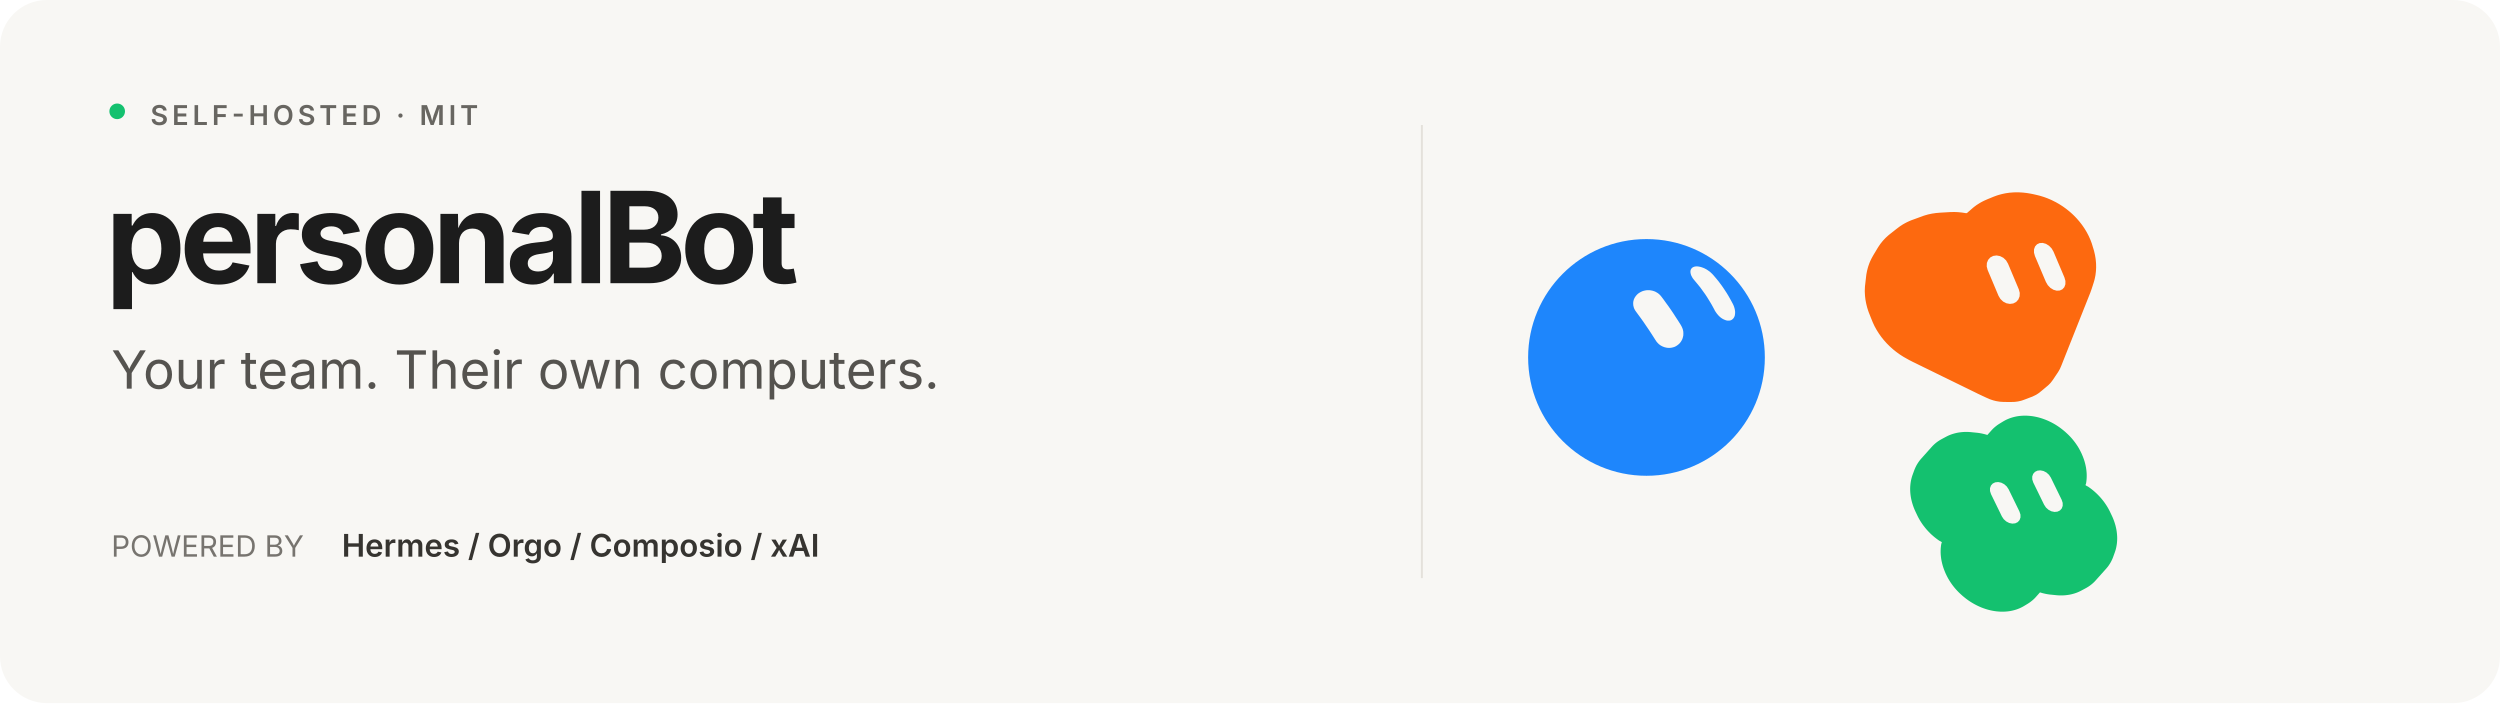
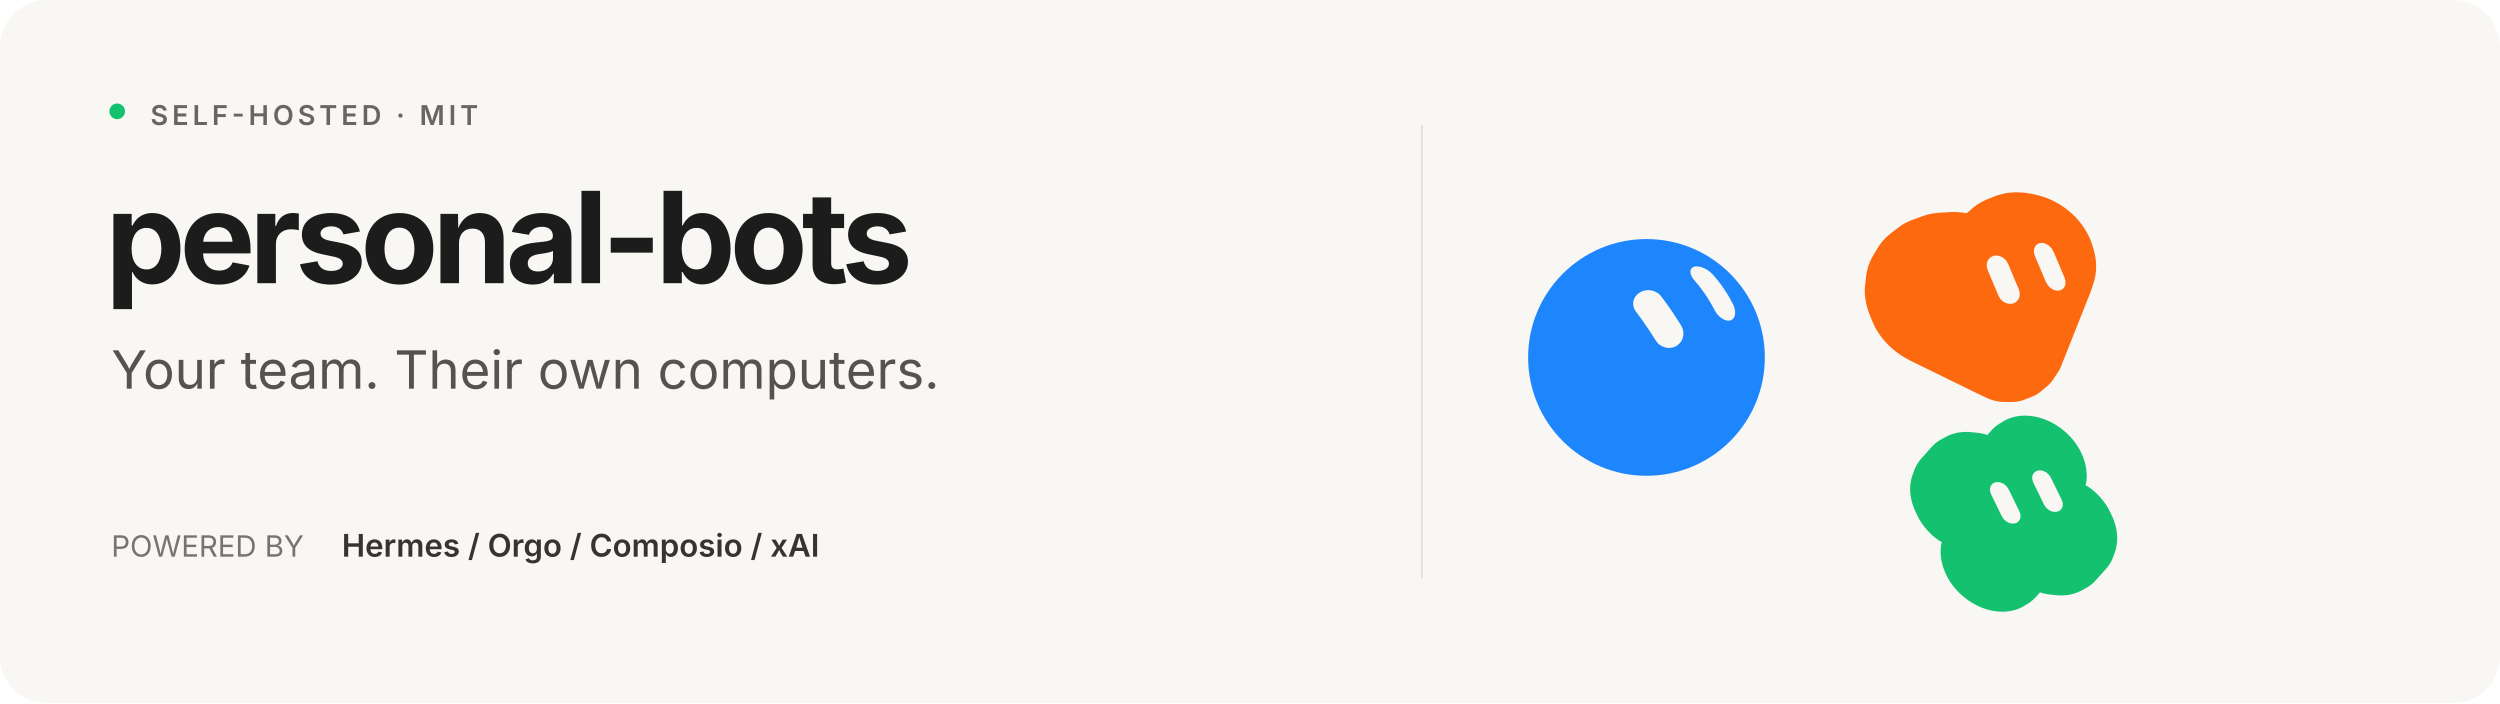
<svg xmlns="http://www.w3.org/2000/svg" width="1280" height="360" viewBox="0 0 1280 360" role="img" aria-labelledby="title desc">
  <rect width="1280" height="360" rx="24" fill="#F8F7F4" />
  <g font-family="Inter, -apple-system, BlinkMacSystemFont, 'Segoe UI', sans-serif">
    <rect x="56" y="53" width="8" height="8" rx="4" fill="#14C16F" />
    <text x="77" y="64" font-size="14" font-weight="600" letter-spacing="2" fill="#686661">SELF-HOSTED · MIT</text>
-     <text x="54" y="145" font-size="65" font-weight="700" letter-spacing="-3" fill="#1C1C1C">personalBot</text>
+     <text x="54" y="145" font-size="65" font-weight="700" letter-spacing="-3" fill="#1C1C1C">personal-bots</text>
    <text x="57" y="199" font-size="27" fill="#55534F">Your team. Their own computers.</text>
    <text x="57" y="285" font-size="15" fill="#77746F">POWERED BY</text>
    <text x="175" y="285" font-size="16" font-weight="600" fill="#363430">Hermes  /  Orgo  /  Composio  /  xAI</text>
  </g>
  <path d="M728 64V296" stroke="#E4E1DB" />
  <svg x="742" y="82" width="202" height="202" viewBox="0 0 55.2 55.2">
    <path d="M44.16 27.6A16.56 16.56 0 0 0 27.6 11.04A16.56 16.56 0 0 0 11.04 27.6A16.56 16.56 0 0 0 27.6 44.16A16.56 16.56 0 0 0 44.16 27.6ZM32.43 25.38L32.57 25.14L32.66 24.91L32.71 24.72L32.75 24.53L32.76 24.28L32.75 24L32.7 23.74L32.62 23.5L32.52 23.28L32.4 23.06L32.01 22.44L31.74 22.03L31.34 21.41L31.07 21.01L30.66 20.42L30.38 20.04L29.97 19.47L29.69 19.1L29.54 18.92L29.37 18.75L29.18 18.6L28.96 18.47L28.87 18.42L28.71 18.35L28.46 18.27L28.27 18.23L28.08 18.2L27.81 18.19L27.63 18.2L27.53 18.21L27.28 18.26L27.04 18.33L26.82 18.43L26.61 18.55L26.42 18.68L26.25 18.84L26.09 19.03L25.95 19.24L25.89 19.36L25.82 19.53L25.76 19.77L25.75 19.84L25.74 19.98L25.74 20.11L25.76 20.36L25.84 20.66L25.9 20.81L26.01 21.01L26.14 21.2L26.55 21.76L26.83 22.14L27.24 22.72L27.51 23.12L27.92 23.72L28.19 24.13L28.59 24.75L28.85 25.16L28.99 25.37L29.15 25.56L29.33 25.74L29.54 25.9L29.77 26.03L29.93 26.1L30.15 26.18L30.47 26.25L30.62 26.26L30.76 26.27L31.03 26.25L31.28 26.2L31.51 26.13L31.72 26.03L31.92 25.9L32.11 25.75L32.28 25.58L32.43 25.38ZM38.52 22.33L38.73 22.41L38.92 22.45L39.09 22.45L39.26 22.44L39.41 22.4L39.54 22.33L39.67 22.23L39.78 22.11L39.87 21.96L39.91 21.87L39.95 21.77L39.99 21.52L40 21.33L40 21.19L39.97 20.96L39.92 20.73L39.85 20.5L39.76 20.27L39.65 20.05L39.42 19.62L39.06 18.98L38.81 18.57L38.41 17.96L38.14 17.57L37.71 16.99L37.41 16.62L36.95 16.08L36.79 15.91L36.61 15.74L36.48 15.62L36.2 15.42L35.97 15.27L35.83 15.2L35.7 15.13L35.63 15.1L35.39 15.01L35.21 14.95L35.08 14.92L34.86 14.88L34.66 14.86L34.48 14.87L34.31 14.9L34.17 14.95L34.04 15.02L33.93 15.11L33.85 15.23L33.82 15.28L33.78 15.37L33.75 15.52L33.75 15.64L33.76 15.77L33.8 15.95L33.84 16.08L33.87 16.15L33.97 16.35L34.08 16.53L34.22 16.71L34.37 16.89L34.67 17.25L35.12 17.8L35.4 18.19L35.82 18.77L36.09 19.18L36.47 19.8L36.72 20.22L37.07 20.86L37.18 21.08L37.32 21.29L37.47 21.5L37.64 21.7L37.83 21.89L38.02 22.05L38.17 22.15L38.32 22.24L38.52 22.33Z" fill="#1E86FC" fill-rule="evenodd" />
  </svg>
  <svg x="925" y="60" width="190" height="190" viewBox="-14.4 -14.4 172.8 172.8">
    <path d="M115.83 72 115.6 72.57 115.38 73.14 115.15 73.7 114.93 74.25 114.71 74.8 114.5 75.34 114.28 75.89 114.07 76.42 113.86 76.95 113.65 77.48 113.44 78.01 113.23 78.53 113.03 79.05 112.82 79.57 112.62 80.08 112.42 80.59 112.21 81.1 112.01 81.61 111.81 82.11 111.61 82.61 111.41 83.12 111.21 83.62 111.02 84.11 110.82 84.61 110.62 85.11 110.42 85.61 110.23 86.1 110.03 86.6 109.83 87.09 109.64 87.59 109.44 88.09 109.24 88.58 109.05 89.08 108.85 89.58 108.65 90.07 108.45 90.57 108.25 91.07 108.05 91.58 107.85 92.08 107.65 92.58 107.45 93.09 107.25 93.6 107.05 94.11 106.84 94.63 106.64 95.14 106.43 95.66 106.22 96.19 106.01 96.71 105.8 97.24 105.59 97.78 105.38 98.31 105.16 98.86 104.95 99.4 104.73 99.95 104.51 100.51 104.29 101.07 104.05 101.63 103.81 102.19 103.57 102.75 103.28 103.28 102.98 103.8 102.67 104.32 102.34 104.82 102 105.32 101.66 105.83 101.32 106.33 100.98 106.85 100.64 107.36 100.29 107.88 99.92 108.38 99.54 108.88 99.15 109.37 98.72 109.81 98.29 110.25 97.83 110.66 97.36 111.05 96.89 111.45 96.42 111.84 95.94 112.24 95.46 112.64 94.98 113.04 94.49 113.43 94.01 113.83 93.5 114.2 92.98 114.54 92.45 114.87 91.89 115.15 91.33 115.42 90.77 115.69 90.19 115.91 89.61 116.13 89.03 116.35 88.45 116.58 87.86 116.8 87.28 117.02 86.7 117.23 86.11 117.44 85.52 117.63 84.91 117.77 84.3 117.91 83.69 118.02 83.07 118.1 82.45 118.17 81.82 118.19 81.19 118.21 80.57 118.22 79.94 118.22 79.32 118.21 78.7 118.21 78.08 118.2 77.47 118.2 76.85 118.17 76.24 118.13 75.63 118.09 75.02 118 74.41 117.9 73.8 117.79 73.2 117.64 72.6 117.49 72 117.3 71.41 117.1 70.82 116.9 70.25 116.64 69.67 116.39 69.11 116.14 68.55 115.88 67.99 115.62 67.44 115.37 66.9 115.11 66.36 114.86 65.82 114.6 65.29 114.35 64.77 114.09 64.25 113.83 63.73 113.58 63.22 113.33 62.7 113.08 62.2 112.83 61.69 112.58 61.19 112.34 60.69 112.09 60.2 111.85 59.7 111.61 59.21 111.37 58.72 111.13 58.23 110.89 57.74 110.65 57.25 110.41 56.77 110.18 56.29 109.94 55.8 109.7 55.32 109.47 54.84 109.23 54.35 108.99 53.87 108.76 53.39 108.52 52.91 108.29 52.43 108.05 51.94 107.81 51.46 107.58 50.97 107.34 50.49 107.1 50 106.86 49.51 106.63 49.02 106.39 48.53 106.15 48.04 105.9 47.54 105.66 47.05 105.42 46.55 105.17 46.04 104.93 45.54 104.68 45.03 104.43 44.52 104.18 44 103.93 43.48 103.67 42.96 103.42 42.43 103.16 41.9 102.9 41.36 102.64 40.82 102.37 40.27 102.11 39.72 101.84 39.17 101.56 38.6 101.29 38.03 101.01 37.46 100.73 36.88 100.44 36.29 100.15 35.69 99.86 35.08 99.57 34.48 99.26 33.87 98.95 33.25 98.63 32.65 98.29 32.04 97.95 31.43 97.6 30.8 97.25 30.2 96.87 29.59 96.48 28.98 96.09 28.4 95.67 27.81 95.25 27.22 94.81 26.66 94.36 26.08 93.9 25.53 93.42 24.98 92.93 24.43 92.44 23.9 91.92 23.38 91.4 22.85 90.87 22.36 90.31 21.86 89.76 21.37 89.19 20.91 88.6 20.43 88.01 19.99 87.4 19.56 86.79 19.13 86.17 18.73 85.53 18.32 84.89 17.94 84.23 17.58 83.57 17.21 82.9 16.89 82.21 16.57 81.53 16.26 80.83 15.98 80.12 15.69 79.41 15.4 78.7 15.12 77.98 14.83 77.25 14.54 76.52 14.28 75.78 14.04 75.04 13.8 74.29 13.61 73.53 13.42 72.77 13.25 72 13.11 71.23 12.97 70.45 12.88 69.68 12.79 68.9 12.74 68.12 12.7 67.33 12.67 66.55 12.7 65.77 12.73 64.98 12.78 64.2 12.87 63.43 12.96 62.65 13.05 61.87 13.14 61.09 13.23 60.31 13.32 59.53 13.42 58.75 13.57 57.97 13.72 57.2 13.91 56.43 14.11 55.67 14.34 54.92 14.6 54.18 14.87 53.44 15.18 52.71 15.51 52 15.86 51.29 16.24 50.6 16.63 49.91 17.03 49.23 17.44 48.56 17.84 47.89 18.24 47.22 18.64 46.55 19.06 45.89 19.49 45.25 19.93 44.61 20.42 43.99 20.9 43.39 21.42 42.8 21.96 42.23 22.5 41.67 23.09 41.14 23.67 40.61 24.28 40.11 24.9 39.63 25.51 39.14 26.12 38.67 26.72 38.19 27.32 37.72 27.93 37.25 28.53 36.8 29.14 36.35 29.78 35.94 30.41 35.53 31.08 35.15 31.74 34.79 32.42 34.44 33.12 34.12 33.81 33.81 34.52 33.53 35.24 33.27 35.96 33.01 36.66 32.75 37.36 32.5 38.05 32.24 38.73 32 39.41 31.75 40.08 31.5 40.76 31.29 41.45 31.09 42.14 30.89 42.84 30.74 43.54 30.59 44.24 30.46 44.96 30.36 45.66 30.25 46.37 30.18 47.08 30.12 47.79 30.06 48.49 30.02 49.19 29.98 49.87 29.94 50.55 29.9 51.22 29.86 51.88 29.82 52.54 29.78 53.2 29.77 53.85 29.76 54.5 29.75 55.16 29.78 55.8 29.81 56.45 29.85 57.1 29.92 57.74 29.98 58.38 30.07 59.01 30.17 59.64 30.27 60.23 30.26 60.7 29.84 61.19 29.42 61.68 29 62.17 28.56 62.67 28.13 63.19 27.68 63.71 27.27 64.25 26.87 64.79 26.47 65.35 26.12 65.91 25.76 66.49 25.41 67.07 25.09 67.66 24.78 68.26 24.48 68.87 24.21 69.48 23.94 70.1 23.67 70.73 23.42 71.36 23.16 72 22.9 72.65 22.63 73.3 22.39 73.96 22.15 74.62 21.92 75.29 21.73 75.97 21.54 76.65 21.37 77.34 21.22 78.03 21.07 78.72 20.96 79.41 20.86 80.12 20.76 80.81 20.71 81.52 20.65 82.22 20.61 82.93 20.6 83.63 20.59 84.34 20.59 85.05 20.63 85.76 20.67 86.46 20.72 87.17 20.8 87.87 20.88 88.58 20.98 89.28 21.1 89.98 21.22 90.68 21.36 91.38 21.51 92.08 21.67 92.78 21.83 93.48 22 94.18 22.18 94.87 22.39 95.56 22.6 96.25 22.82 96.93 23.07 97.61 23.32 98.28 23.6 98.95 23.88 99.61 24.17 100.26 24.49 100.91 24.82 101.56 25.14 102.2 25.5 102.83 25.86 103.46 26.23 104.07 26.63 104.68 27.02 105.28 27.43 105.87 27.86 106.46 28.29 107.03 28.74 107.6 29.2 108.16 29.66 108.71 30.14 109.25 30.63 109.78 31.13 110.3 31.64 110.81 32.17 111.31 32.69 111.79 33.24 112.27 33.79 112.74 34.34 113.18 34.92 113.63 35.49 114.06 36.08 114.47 36.68 114.88 37.28 115.27 37.89 115.64 38.51 116.01 39.13 116.35 39.78 116.69 40.42 117.01 41.06 117.31 41.73 117.6 42.38 117.88 43.05 118.13 43.73 118.38 44.41 118.59 45.1 118.8 45.79 119.01 46.47 119.22 47.16 119.42 47.84 119.58 48.53 119.75 49.23 119.9 49.92 120.01 50.62 120.13 51.32 120.22 52.03 120.28 52.74 120.35 53.44 120.38 54.15 120.39 54.86 120.4 55.57 120.37 56.28 120.33 56.99 120.27 57.7 120.18 58.41 120.1 59.11 119.96 59.82 119.82 60.52 119.66 61.22 119.47 61.91 119.27 62.6 119.05 63.28 118.84 63.95 118.62 64.62 118.41 65.27 118.19 65.92 117.96 66.56 117.74 67.19 117.49 67.82 117.24 68.44 117 69.05 116.76 69.65 116.52 70.25 116.29 70.84 116.06 71.42Z M74.95 68.78 74.69 68.17 74.44 67.57 74.19 66.97 73.93 66.37 73.68 65.77 73.43 65.16 73.17 64.56 72.92 63.96 72.67 63.36 72.41 62.76 72.16 62.15 71.91 61.55 71.65 60.95 71.4 60.35 71.15 59.75 70.89 59.14 70.64 58.54 70.38 57.94 70.13 57.34 69.88 56.74 69.45 55.1 69.53 53.48 70.11 52.04 71.13 50.9 72.48 50.2 74.05 49.98 75.67 50.29 77.19 51.07 78.46 52.27 79.34 53.76 79.6 54.36 79.85 54.96 80.11 55.56 80.36 56.17 80.61 56.77 80.87 57.37 81.12 57.97 81.37 58.57 81.63 59.18 81.88 59.78 82.13 60.38 82.39 60.98 82.64 61.58 82.89 62.19 83.15 62.79 83.4 63.39 83.65 63.99 83.91 64.59 84.16 65.2 84.41 65.8 84.84 67.43 84.76 69.05 84.18 70.5 83.17 71.63 81.81 72.34 80.24 72.55 78.62 72.25 77.1 71.46 75.84 70.26Z M97.01 62.3 96.75 61.7 96.5 61.1 96.24 60.5 95.99 59.9 95.73 59.3 95.48 58.7 95.22 58.1 94.97 57.5 94.72 56.9 94.46 56.3 94.21 55.7 93.95 55.09 93.7 54.49 93.44 53.89 93.19 53.29 92.93 52.69 92.68 52.09 92.42 51.49 92.17 50.89 91.91 50.29 91.47 48.68 91.48 47.13 91.97 45.79 92.87 44.79 94.1 44.22 95.54 44.15 97.05 44.58 98.48 45.47 99.69 46.72 100.56 48.23 100.81 48.83 101.07 49.43 101.32 50.03 101.58 50.63 101.83 51.24 102.09 51.84 102.34 52.44 102.59 53.04 102.85 53.64 103.1 54.24 103.36 54.84 103.61 55.44 103.87 56.04 104.12 56.64 104.38 57.24 104.63 57.84 104.89 58.45 105.14 59.05 105.4 59.65 105.65 60.25 106.1 61.86 106.08 63.41 105.6 64.75 104.69 65.75 103.46 66.32 102.02 66.39 100.52 65.96 99.09 65.07 97.88 63.81Z" fill="#FD690F" fill-rule="evenodd" />
  </svg>
  <svg x="945" y="177" width="172" height="172" viewBox="-14.4 -14.4 172.8 172.8">
    <path d="M91.45 113.68 90.54 113.59 89.62 113.46 88.7 113.3 87.79 113.1 86.87 112.88 85.96 112.62 85.54 112.48 83.16 115.14 82.56 115.76 81.93 116.34 81.27 116.89 80.59 117.42 79.88 117.92 79.15 118.39 77.36 119.47 76.61 119.9 75.84 120.29 75.05 120.66 74.23 120.99 73.4 121.29 72.54 121.55 71.67 121.78 70.78 121.98 69.88 122.14 68.96 122.26 68.03 122.35 67.09 122.4 66.13 122.42 65.17 122.4 64.21 122.34 63.23 122.25 62.26 122.12 61.27 121.96 60.29 121.76 59.31 121.53 58.33 121.26 57.35 120.95 56.38 120.62 55.41 120.25 54.45 119.84 53.5 119.4 52.56 118.93 51.63 118.43 50.71 117.9 49.8 117.34 48.91 116.75 48.04 116.13 47.18 115.48 46.35 114.81 45.53 114.12 44.74 113.4 44.48 113.16 43.74 112.45 43.03 111.72 42.34 110.97 41.68 110.21 41.04 109.42 40.43 108.62 39.85 107.8 39.29 106.97 38.76 106.13 38.26 105.27 37.8 104.4 37.36 103.53 36.95 102.65 36.58 101.76 36.44 101.42 36.08 100.48 35.75 99.54 35.46 98.59 35.21 97.64 34.99 96.69 34.8 95.75 34.66 94.81 34.55 93.87 34.47 92.94 34.43 92.01 34.43 91.09 34.46 90.18 34.53 89.29 34.63 88.4 34.77 87.53 35.06 86.7 34.64 86.38 33.69 85.88 32.88 85.31 32.08 84.71 31.3 84.1 30.53 83.45 29.78 82.79 29.05 82.1 28.35 81.38 27.66 80.65 27 79.9 26.36 79.13 25.74 78.34 25.15 77.54 24.59 76.72 24.05 75.88 23.54 75.03 23.06 74.17 22.61 73.3 21.76 71.51 21.32 70.58 20.91 69.65 20.54 68.71 20.2 67.76 19.9 66.81 19.63 65.86 19.39 64.9 19.19 63.95 19.03 62.99 18.91 62.04 18.82 61.09 18.77 60.15 18.75 59.21 18.78 58.28 18.84 57.37 18.94 56.46 19.07 55.56 19.24 54.67 19.45 53.81 19.69 52.95 19.97 52.12 20.78 49.88 21.1 49.05 21.46 48.24 21.84 47.45 22.27 46.68 22.73 45.94 23.22 45.21 23.74 44.52 24.3 43.85 29.69 37.82 30.27 37.18 30.89 36.57 31.54 35.98 32.21 35.43 32.91 34.91 33.64 34.42 34.39 33.96 35.17 33.53 37.45 32.31 38.23 31.92 39.04 31.57 39.86 31.25 40.71 30.97 41.57 30.72 42.45 30.5 43.34 30.32 44.25 30.18 45.17 30.07 46.1 29.99 47.04 29.95 47.98 29.95 48.94 29.98 49.89 30.05 52.55 30.32 53.46 30.41 54.38 30.54 55.3 30.7 56.22 30.9 57.13 31.12 58.04 31.38 58.46 31.52 60.84 28.86 61.44 28.24 62.07 27.66 62.73 27.11 63.41 26.58 64.12 26.08 64.85 25.62 66.64 24.53 67.39 24.1 68.16 23.7 68.96 23.34 69.77 23.01 70.61 22.71 71.46 22.45 72.33 22.22 73.22 22.02 74.12 21.86 75.04 21.74 75.97 21.65 76.92 21.6 77.86 21.58 78.83 21.6 79.79 21.66 80.77 21.75 81.75 21.87 82.73 22.04 83.71 22.24 84.69 22.47 85.67 22.74 86.65 23.05 87.62 23.39 88.59 23.76 89.55 24.16 90.5 24.6 91.45 25.07 92.38 25.57 93.3 26.1 94.2 26.66 95.09 27.25 95.96 27.87 96.82 28.52 97.65 29.19 98.47 29.88 99.26 30.6 99.52 30.84 100.26 31.55 100.97 32.28 101.66 33.02 102.32 33.79 102.96 34.58 103.57 35.38 104.15 36.2 104.71 37.03 105.24 37.87 105.74 38.73 106.2 39.6 106.64 40.47 107.05 41.35 107.42 42.24 107.57 42.58 107.92 43.52 108.25 44.46 108.54 45.41 108.79 46.36 109.01 47.31 109.2 48.25 109.34 49.19 109.45 50.13 109.53 51.07 109.57 51.99 109.57 52.91 109.54 53.82 109.47 54.71 109.37 55.6 109.23 56.47 108.94 57.3 109.36 57.62 110.31 58.12 111.12 58.69 111.92 59.28 112.7 59.9 113.47 60.55 114.22 61.22 114.95 61.91 115.65 62.62 116.34 63.35 117 64.1 117.64 64.87 118.26 65.66 118.85 66.47 119.41 67.29 119.95 68.12 120.46 68.97 120.94 69.83 121.39 70.7 122.24 72.49 122.68 73.42 123.09 74.35 123.46 75.29 123.8 76.24 124.1 77.19 124.38 78.14 124.61 79.1 124.81 80.05 124.97 81.01 125.09 81.96 125.18 82.91 125.23 83.85 125.25 84.79 125.22 85.72 125.16 86.63 125.07 87.55 124.93 88.44 124.76 89.33 124.56 90.2 124.31 91.05 124.03 91.88 123.23 94.12 122.91 94.95 122.55 95.76 122.16 96.55 121.73 97.32 121.27 98.06 120.78 98.79 120.26 99.48 119.7 100.15 114.31 106.18 113.73 106.82 113.11 107.43 112.47 108.01 111.79 108.57 111.09 109.09 110.36 109.58 109.61 110.04 108.83 110.47 106.55 111.69 105.77 112.07 104.96 112.43 104.13 112.75 103.29 113.03 102.43 113.28 101.55 113.5 100.66 113.68 99.75 113.82 98.83 113.93 97.9 114.01 96.97 114.05 96.02 114.05 95.06 114.02 94.11 113.95Z M65.93 73.41 65.65 72.84 65.37 72.27 65.1 71.69 64.82 71.12 64.54 70.55 64.26 69.97 63.98 69.4 63.7 68.83 63.42 68.25 63.14 67.68 62.86 67.1 62.58 66.53 62.3 65.96 62.02 65.38 61.74 64.81 61.46 64.24 61.18 63.66 60.9 63.09 60.62 62.52 60.34 61.94 59.84 60.39 59.82 58.88 60.31 57.53 61.23 56.5 62.52 55.88 64.03 55.73 65.63 56.06 67.15 56.85 68.44 58.01 69.39 59.44 69.67 60.01 69.95 60.59 70.23 61.16 70.51 61.73 70.79 62.31 71.07 62.88 71.35 63.45 71.63 64.03 71.91 64.6 72.19 65.17 72.47 65.75 72.75 66.32 73.03 66.89 73.31 67.47 73.59 68.04 73.87 68.62 74.15 69.19 74.43 69.76 74.71 70.34 74.98 70.91 75.49 72.46 75.5 73.98 75.02 75.32 74.09 76.35 72.81 76.97 71.29 77.12 69.7 76.79 68.18 76 66.88 74.84Z M87.66 67.4 87.38 66.83 87.1 66.26 86.82 65.68 86.54 65.11 86.26 64.54 85.98 63.96 85.7 63.39 85.42 62.82 85.14 62.24 84.86 61.67 84.58 61.09 84.3 60.52 84.02 59.95 83.74 59.37 83.46 58.8 83.18 58.23 82.9 57.65 82.62 57.08 82.34 56.51 82.06 55.93 81.56 54.38 81.55 52.87 82.03 51.52 82.96 50.49 84.24 49.87 85.75 49.72 87.35 50.05 88.87 50.84 90.16 52 91.11 53.43 91.39 54 91.67 54.57 91.95 55.15 92.23 55.72 92.51 56.3 92.79 56.87 93.07 57.44 93.35 58.02 93.63 58.59 93.91 59.16 94.19 59.74 94.47 60.31 94.75 60.88 95.03 61.46 95.31 62.03 95.59 62.61 95.87 63.18 96.15 63.75 96.43 64.33 96.71 64.9 97.21 66.45 97.22 67.97 96.74 69.31 95.81 70.34 94.53 70.96 93.01 71.11 91.42 70.78 89.9 69.99 88.6 68.83Z" fill="#14C16F" fill-rule="evenodd" />
  </svg>
</svg>
